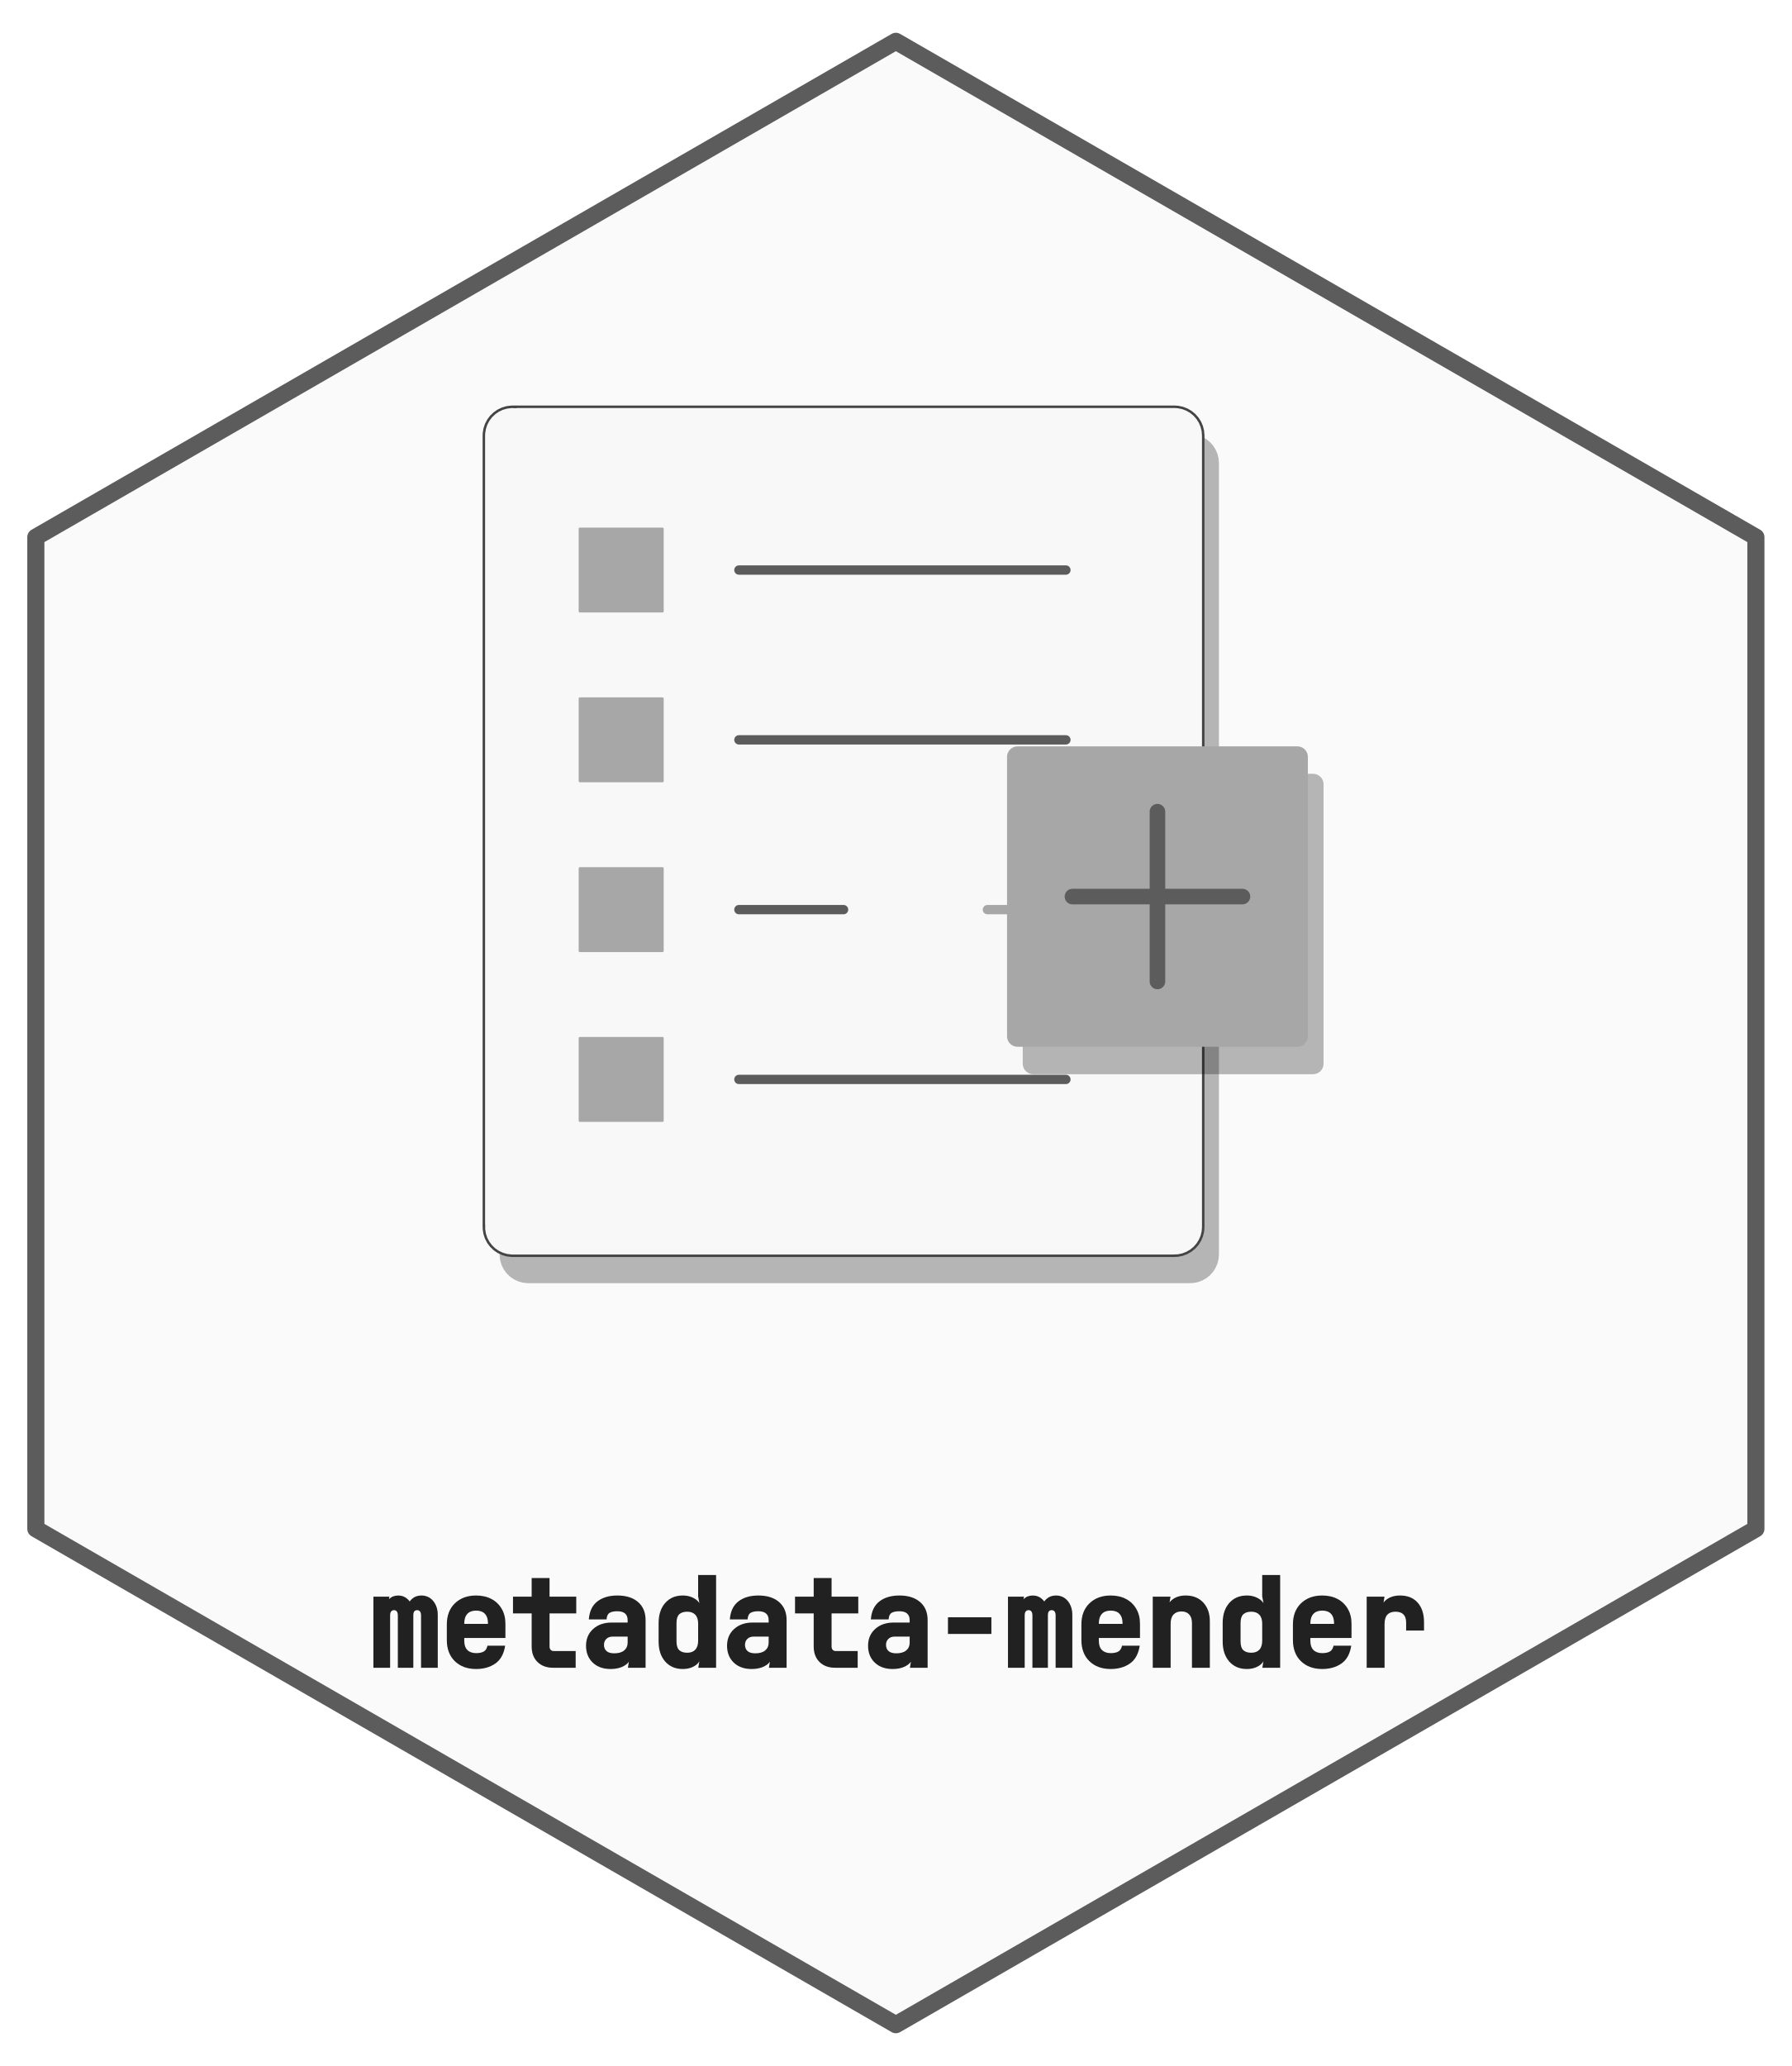
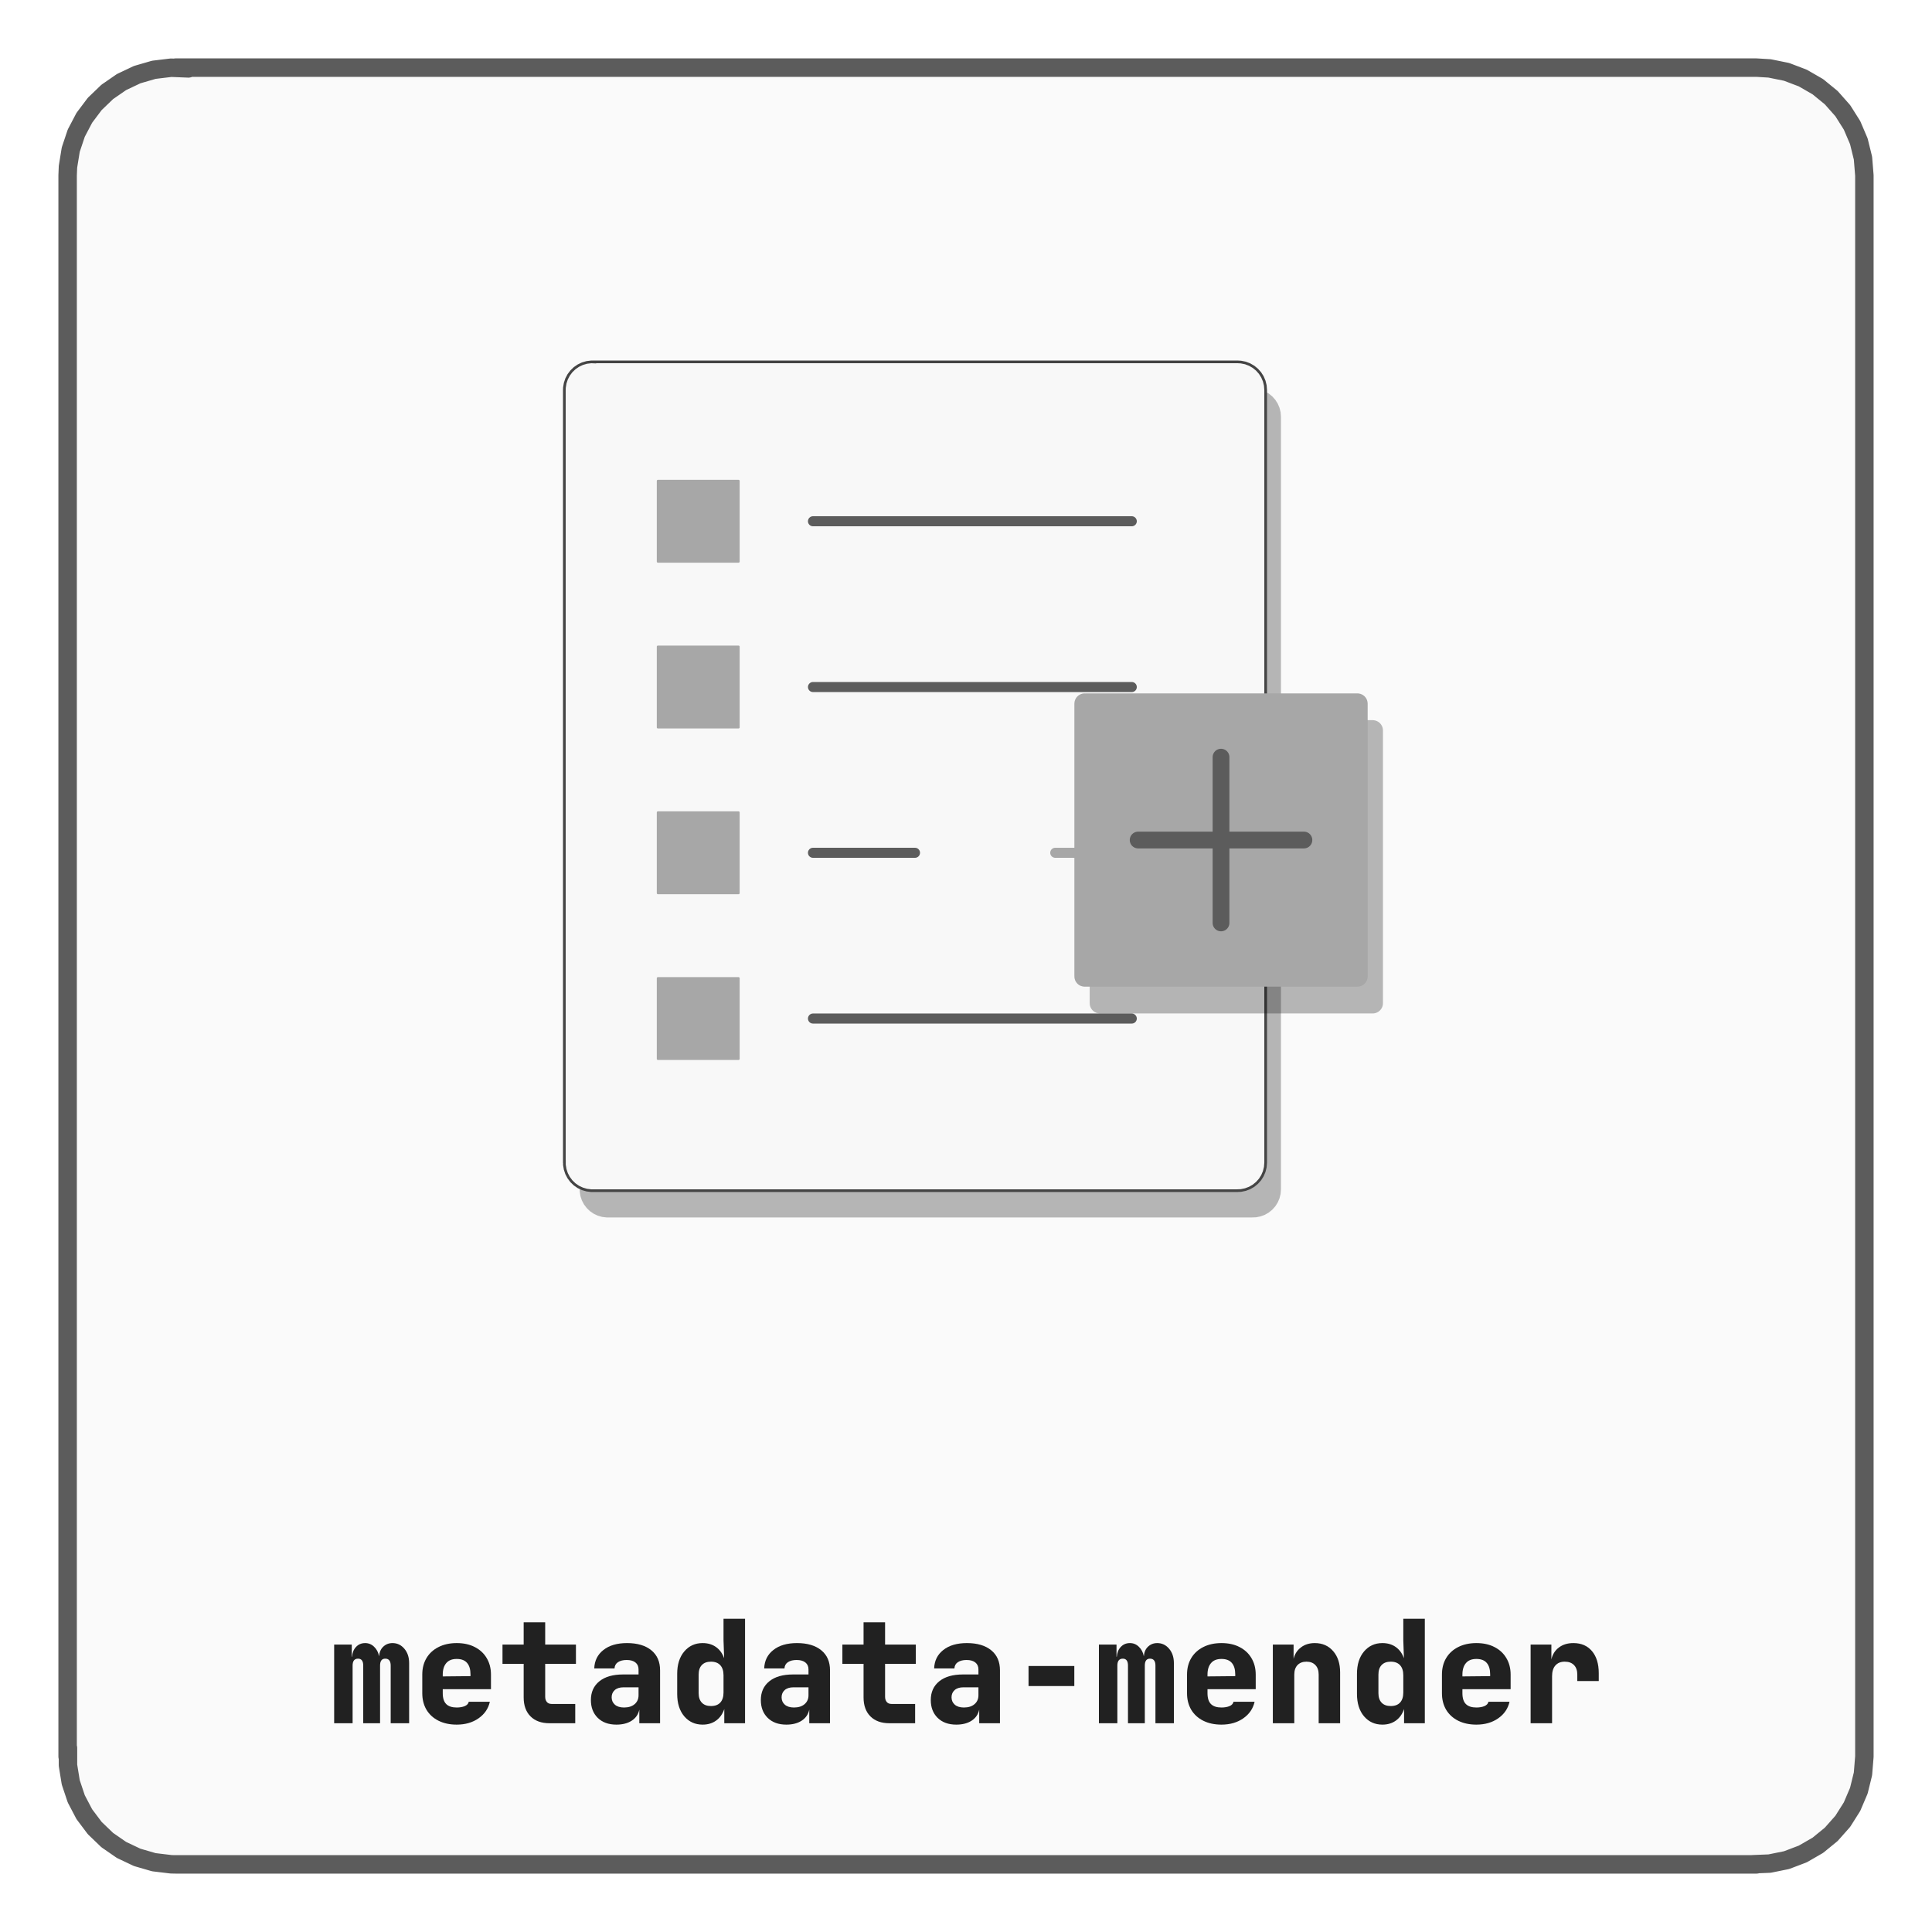
- <svg xmlns="http://www.w3.org/2000/svg" xmlns:xlink="http://www.w3.org/1999/xlink" width="432" height="498" viewBox="0 0 432 498">
+ <svg xmlns="http://www.w3.org/2000/svg" xmlns:xlink="http://www.w3.org/1999/xlink" width="432pt" height="432pt" viewBox="0 0 432 432">
  <defs>
    <g>
      <g id="glyph-0-0">
-         <path d="M 1.531 0 L 1.531 -17.141 L 5.391 -17.141 L 4.859 -14.375 L 4.797 -14.375 C 4.535 -15.27 4.703 -16 5.297 -16.562 C 5.891 -17.133 6.633 -17.422 7.531 -17.422 C 8.363 -17.422 9.078 -17.16 9.672 -16.641 C 10.273 -16.117 10.477 -15.758 10.281 -15.562 C 10.07 -15.738 10.266 -16.094 10.859 -16.625 C 11.453 -17.156 12.195 -17.422 13.094 -17.422 C 14.27 -17.422 15.223 -16.977 15.953 -16.094 C 16.68 -15.207 17.047 -14.094 17.047 -12.75 L 17.047 0 L 13.016 0 L 13.016 -12.594 C 13.016 -13.039 12.93 -13.367 12.766 -13.578 C 12.598 -13.785 12.367 -13.891 12.078 -13.891 C 11.785 -13.891 11.555 -13.789 11.391 -13.594 C 11.234 -13.395 11.156 -13.07 11.156 -12.625 L 11.156 0 L 7.422 0 L 7.422 -12.594 C 7.422 -13.039 7.336 -13.367 7.172 -13.578 C 7.016 -13.785 6.797 -13.891 6.516 -13.891 C 6.211 -13.891 5.977 -13.785 5.812 -13.578 C 5.645 -13.379 5.562 -13.062 5.562 -12.625 L 5.562 0 Z M 1.531 0 " />
+         <path d="M 1.219 0 L 1.219 -17.594 L 5.156 -17.594 L 5.156 -14.875 L 5.219 -14.875 C 5.281 -15.77 5.578 -16.5 6.109 -17.062 C 6.641 -17.633 7.32 -17.922 8.156 -17.922 C 8.926 -17.922 9.594 -17.645 10.156 -17.094 C 10.727 -16.551 11.098 -15.844 11.266 -14.969 C 11.328 -15.863 11.633 -16.578 12.188 -17.109 C 12.75 -17.648 13.441 -17.922 14.266 -17.922 C 15.316 -17.922 16.195 -17.504 16.906 -16.672 C 17.625 -15.836 17.984 -14.758 17.984 -13.438 L 17.984 0 L 13.859 0 L 13.859 -12.891 C 13.859 -13.922 13.453 -14.438 12.641 -14.438 C 11.867 -14.438 11.484 -13.922 11.484 -12.891 L 11.484 0 L 7.719 0 L 7.719 -12.891 C 7.719 -13.922 7.332 -14.438 6.562 -14.438 C 5.75 -14.438 5.344 -13.922 5.344 -12.891 L 5.344 0 Z M 1.219 0 " />
      </g>
      <g id="glyph-0-1">
-         <path d="M 9.297 0.297 C 7.18 0.297 5.473 -0.328 4.172 -1.578 C 2.879 -2.836 2.234 -4.539 2.234 -6.688 L 2.234 -10.453 C 2.234 -12.586 2.879 -14.281 4.172 -15.531 C 5.473 -16.789 7.18 -17.422 9.297 -17.422 C 10.703 -17.422 11.938 -17.141 13 -16.578 C 14.062 -16.016 14.883 -15.223 15.469 -14.203 C 16.062 -13.18 16.359 -12 16.359 -10.656 L 16.359 -7.188 L 6.438 -7.188 L 6.438 -6.484 C 6.438 -5.523 6.688 -4.789 7.188 -4.281 C 7.695 -3.781 8.398 -3.531 9.297 -3.531 C 10.055 -3.531 10.664 -3.656 11.125 -3.906 C 11.582 -4.164 11.883 -4.641 12.031 -5.328 L 16.297 -5.328 C 15.992 -3.348 15.207 -1.914 13.938 -1.031 C 12.664 -0.145 11.117 0.297 9.297 0.297 Z M 6.438 -10.656 L 6.438 -10.578 L 12.156 -10.578 L 12.156 -10.688 C 12.156 -11.707 11.91 -12.477 11.422 -13 C 10.941 -13.52 10.234 -13.781 9.297 -13.781 C 8.367 -13.781 7.66 -13.516 7.172 -12.984 C 6.68 -12.453 6.438 -11.676 6.438 -10.656 Z M 6.438 -10.656 " />
+         <path d="M 9.625 0.312 C 8.07 0.312 6.711 0.02 5.547 -0.562 C 4.391 -1.145 3.492 -1.961 2.859 -3.016 C 2.234 -4.078 1.922 -5.312 1.922 -6.719 L 1.922 -10.875 C 1.922 -12.281 2.234 -13.508 2.859 -14.562 C 3.492 -15.625 4.391 -16.445 5.547 -17.031 C 6.711 -17.625 8.07 -17.922 9.625 -17.922 C 11.188 -17.922 12.535 -17.625 13.672 -17.031 C 14.816 -16.445 15.703 -15.625 16.328 -14.562 C 16.961 -13.508 17.281 -12.281 17.281 -10.875 L 17.281 -7.609 L 6.5 -7.609 L 6.5 -6.719 C 6.5 -5.613 6.758 -4.801 7.281 -4.281 C 7.801 -3.77 8.582 -3.516 9.625 -3.516 C 10.312 -3.516 10.91 -3.617 11.422 -3.828 C 11.93 -4.047 12.227 -4.367 12.312 -4.797 L 17.031 -4.797 C 16.688 -3.266 15.844 -2.031 14.5 -1.094 C 13.156 -0.156 11.531 0.312 9.625 0.312 Z M 6.5 -10.875 L 6.5 -10.469 L 12.703 -10.531 L 12.703 -10.938 C 12.703 -12.031 12.453 -12.875 11.953 -13.469 C 11.453 -14.07 10.676 -14.375 9.625 -14.375 C 8.582 -14.375 7.801 -14.062 7.281 -13.438 C 6.758 -12.82 6.5 -11.969 6.5 -10.875 Z M 6.5 -10.875 " />
      </g>
      <g id="glyph-0-2">
-         <path d="M 10.891 0 C 9.305 0 8.039 -0.461 7.094 -1.391 C 6.156 -2.316 5.688 -3.562 5.688 -5.125 L 5.688 -13.109 L 1.188 -13.109 L 1.188 -17.141 L 5.688 -17.141 L 5.688 -21.625 L 10 -21.625 L 10 -17.141 L 16.438 -17.141 L 16.438 -13.109 L 10 -13.109 L 10 -5.141 C 10 -4.797 10.086 -4.523 10.266 -4.328 C 10.453 -4.129 10.707 -4.031 11.031 -4.031 L 16.297 -4.031 L 16.297 0 Z M 10.891 0 " />
+         <path d="M 11.359 0 C 9.566 0 8.156 -0.508 7.125 -1.531 C 6.102 -2.562 5.594 -3.973 5.594 -5.766 L 5.594 -13.281 L 0.859 -13.281 L 0.859 -17.594 L 5.594 -17.594 L 5.594 -22.562 L 10.406 -22.562 L 10.406 -17.594 L 17.281 -17.594 L 17.281 -13.281 L 10.406 -13.281 L 10.406 -5.922 C 10.406 -5.453 10.523 -5.066 10.766 -4.766 C 11.016 -4.461 11.375 -4.312 11.844 -4.312 L 17.125 -4.312 L 17.125 0 Z M 11.359 0 " />
      </g>
      <g id="glyph-0-3">
-         <path d="M 7.703 0.297 C 5.922 0.297 4.488 -0.219 3.406 -1.25 C 2.332 -2.289 1.797 -3.641 1.797 -5.297 C 1.797 -6.973 2.367 -8.328 3.516 -9.359 C 4.66 -10.391 6.16 -10.906 8.016 -10.906 L 11.828 -10.906 L 11.828 -11.469 C 11.828 -12.906 10.992 -13.625 9.328 -13.625 C 8.516 -13.625 7.895 -13.492 7.469 -13.234 C 7.039 -12.973 6.801 -12.445 6.75 -11.656 L 2.469 -11.656 C 2.613 -13.594 3.297 -15.035 4.516 -15.984 C 5.742 -16.941 7.359 -17.422 9.359 -17.422 C 11.473 -17.422 13.133 -16.895 14.344 -15.844 C 15.551 -14.801 16.156 -13.352 16.156 -11.5 L 16.156 0 L 11.891 0 L 12.453 -3.547 L 12.484 -3.547 C 12.691 -2.316 12.316 -1.367 11.359 -0.703 C 10.41 -0.035 9.191 0.297 7.703 0.297 Z M 8.594 -3.484 C 9.625 -3.484 10.422 -3.711 10.984 -4.172 C 11.547 -4.641 11.828 -5.266 11.828 -6.047 L 11.828 -7.516 L 8.25 -7.516 C 7.582 -7.516 7.062 -7.328 6.688 -6.953 C 6.312 -6.586 6.125 -6.113 6.125 -5.531 C 6.125 -4.895 6.328 -4.395 6.734 -4.031 C 7.148 -3.664 7.77 -3.484 8.594 -3.484 Z M 8.594 -3.484 " />
+         <path d="M 7.328 0.312 C 5.578 0.312 4.188 -0.191 3.156 -1.203 C 2.133 -2.211 1.625 -3.539 1.625 -5.188 C 1.625 -6.957 2.254 -8.352 3.516 -9.375 C 4.773 -10.395 6.547 -10.906 8.828 -10.906 L 12.281 -10.906 L 12.281 -12.031 C 12.281 -12.695 12.051 -13.211 11.594 -13.578 C 11.133 -13.953 10.477 -14.141 9.625 -14.141 C 8.82 -14.141 8.176 -13.977 7.688 -13.656 C 7.207 -13.344 6.945 -12.875 6.906 -12.25 L 2.375 -12.25 C 2.438 -13.977 3.117 -15.352 4.422 -16.375 C 5.723 -17.406 7.484 -17.922 9.703 -17.922 C 12.023 -17.922 13.836 -17.383 15.141 -16.312 C 16.441 -15.25 17.094 -13.758 17.094 -11.844 L 17.094 0 L 12.453 0 L 12.453 -3.047 C 12.234 -1.992 11.672 -1.172 10.766 -0.578 C 9.859 0.016 8.711 0.312 7.328 0.312 Z M 9.031 -3.516 C 10.031 -3.516 10.82 -3.766 11.406 -4.266 C 11.988 -4.773 12.281 -5.43 12.281 -6.234 L 12.281 -8.031 L 8.922 -8.031 C 8.066 -8.031 7.41 -7.82 6.953 -7.406 C 6.492 -6.988 6.266 -6.453 6.266 -5.797 C 6.266 -5.129 6.504 -4.582 6.984 -4.156 C 7.473 -3.727 8.156 -3.516 9.031 -3.516 Z M 9.031 -3.516 " />
      </g>
      <g id="glyph-0-4">
-         <path d="M 8.109 0.297 C 6.348 0.297 4.938 -0.305 3.875 -1.516 C 2.82 -2.723 2.297 -4.32 2.297 -6.312 L 2.297 -10.797 C 2.297 -12.797 2.82 -14.398 3.875 -15.609 C 4.938 -16.816 6.348 -17.422 8.109 -17.422 C 9.367 -17.422 10.445 -17.086 11.344 -16.422 C 12.25 -15.766 12.641 -14.801 12.516 -13.531 L 11.828 -17.203 L 11.828 -22.359 L 16.156 -22.359 L 16.156 0 L 11.859 0 L 12.453 -3.609 C 12.598 -2.336 12.234 -1.367 11.359 -0.703 C 10.484 -0.035 9.398 0.297 8.109 0.297 Z M 9.203 -3.625 C 10.035 -3.625 10.68 -3.867 11.141 -4.359 C 11.598 -4.848 11.828 -5.57 11.828 -6.531 L 11.828 -10.625 C 11.828 -11.57 11.598 -12.289 11.141 -12.781 C 10.68 -13.27 10.035 -13.516 9.203 -13.516 C 8.359 -13.516 7.711 -13.305 7.266 -12.891 C 6.828 -12.473 6.609 -11.766 6.609 -10.766 L 6.609 -6.391 C 6.609 -5.379 6.828 -4.664 7.266 -4.25 C 7.711 -3.832 8.359 -3.625 9.203 -3.625 Z M 9.203 -3.625 " />
+         <path d="M 7.609 0.312 C 5.93 0.312 4.562 -0.305 3.5 -1.547 C 2.445 -2.797 1.922 -4.469 1.922 -6.562 L 1.922 -11.047 C 1.922 -13.129 2.445 -14.797 3.5 -16.047 C 4.562 -17.297 5.93 -17.922 7.609 -17.922 C 8.785 -17.922 9.785 -17.625 10.609 -17.031 C 11.43 -16.445 12.035 -15.613 12.422 -14.531 L 12.281 -18.562 L 12.281 -23.359 L 17.094 -23.359 L 17.094 0 L 12.453 0 L 12.453 -3.172 C 12.066 -2.055 11.457 -1.195 10.625 -0.594 C 9.789 0.008 8.785 0.312 7.609 0.312 Z M 9.469 -3.844 C 10.383 -3.844 11.082 -4.102 11.562 -4.625 C 12.039 -5.145 12.281 -5.895 12.281 -6.875 L 12.281 -10.719 C 12.281 -11.695 12.039 -12.445 11.562 -12.969 C 11.082 -13.5 10.383 -13.766 9.469 -13.766 C 8.594 -13.766 7.914 -13.516 7.438 -13.016 C 6.957 -12.523 6.719 -11.812 6.719 -10.875 L 6.719 -6.719 C 6.719 -5.801 6.957 -5.094 7.438 -4.594 C 7.914 -4.094 8.594 -3.844 9.469 -3.844 Z M 9.469 -3.844 " />
      </g>
      <g id="glyph-0-5">
-         <path d="M 4.062 -8.156 L 4.062 -12.172 L 14.531 -12.172 L 14.531 -8.156 Z M 4.062 -8.156 " />
+         <path d="M 4.484 -8.312 L 4.484 -12.797 L 14.719 -12.797 L 14.719 -8.312 Z M 4.484 -8.312 " />
      </g>
      <g id="glyph-0-6">
-         <path d="M 2.438 0 L 2.438 -17.141 L 6.719 -17.141 L 6.125 -13.5 C 5.914 -14.75 6.238 -15.711 7.094 -16.391 C 7.957 -17.078 9.055 -17.422 10.391 -17.422 C 12.16 -17.422 13.57 -16.852 14.625 -15.719 C 15.676 -14.582 16.203 -13.078 16.203 -11.203 L 16.203 0 L 11.891 0 L 11.891 -10.75 C 11.891 -11.688 11.664 -12.391 11.219 -12.859 C 10.77 -13.336 10.148 -13.578 9.359 -13.578 C 8.547 -13.578 7.906 -13.328 7.438 -12.828 C 6.977 -12.328 6.75 -11.602 6.75 -10.656 L 6.75 0 Z M 2.438 0 " />
+         <path d="M 2.109 0 L 2.109 -17.594 L 6.75 -17.594 L 6.75 -14.406 C 7.008 -15.469 7.555 -16.316 8.391 -16.953 C 9.234 -17.598 10.266 -17.922 11.484 -17.922 C 13.191 -17.922 14.562 -17.32 15.594 -16.125 C 16.633 -14.938 17.156 -13.348 17.156 -11.359 L 17.156 0 L 12.359 0 L 12.359 -10.875 C 12.359 -11.789 12.113 -12.5 11.625 -13 C 11.145 -13.508 10.477 -13.766 9.625 -13.766 C 8.781 -13.766 8.113 -13.508 7.625 -13 C 7.145 -12.5 6.906 -11.789 6.906 -10.875 L 6.906 0 Z M 2.109 0 " />
      </g>
      <g id="glyph-0-7">
-         <path d="M 3.016 0 L 3.016 -17.141 L 7.312 -17.141 L 6.719 -13.406 C 6.488 -14.676 6.812 -15.66 7.688 -16.359 C 8.562 -17.066 9.688 -17.422 11.062 -17.422 C 12.883 -17.422 14.301 -16.848 15.312 -15.703 C 16.332 -14.555 16.844 -12.977 16.844 -10.969 L 16.844 -8.969 L 12.531 -8.969 L 12.531 -10.891 C 12.531 -12.641 11.672 -13.516 9.953 -13.516 C 9.086 -13.516 8.43 -13.27 7.984 -12.781 C 7.547 -12.289 7.328 -11.547 7.328 -10.547 L 7.328 0 Z M 3.016 0 " />
+         <path d="M 2.75 0 L 2.75 -17.594 L 7.391 -17.594 L 7.391 -14.266 C 7.648 -15.398 8.211 -16.289 9.078 -16.938 C 9.941 -17.594 11.02 -17.922 12.312 -17.922 C 14.082 -17.922 15.469 -17.32 16.469 -16.125 C 17.477 -14.938 17.984 -13.297 17.984 -11.203 L 17.984 -9.438 L 13.188 -9.438 L 13.188 -10.875 C 13.188 -11.789 12.941 -12.5 12.453 -13 C 11.961 -13.508 11.27 -13.766 10.375 -13.766 C 9.477 -13.766 8.781 -13.477 8.281 -12.906 C 7.789 -12.344 7.547 -11.539 7.547 -10.5 L 7.547 0 Z M 2.75 0 " />
      </g>
    </g>
  </defs>
-   <path fill-rule="nonzero" fill="rgb(98.039%, 98.039%, 98.039%)" fill-opacity="1" stroke-width="4.125" stroke-linecap="round" stroke-linejoin="round" stroke="rgb(36.078%, 36.078%, 36.078%)" stroke-opacity="1" stroke-miterlimit="10" d="M 216 9.961 L 423.359 129.48 L 423.359 368.52 L 216 488.039 L 8.641 368.52 L 8.641 129.48 Z M 216 9.961 " />
-   <path fill-rule="nonzero" fill="rgb(1.961%, 1.961%, 1.961%)" fill-opacity="0.278" d="M 127.383 309.305 L 286.957 309.305 L 286.676 309.301 L 287.793 309.254 L 288.887 309.031 L 289.93 308.637 L 290.898 308.078 L 291.762 307.371 L 292.504 306.535 L 293.098 305.594 L 293.535 304.566 L 293.805 303.48 L 293.895 302.367 L 293.895 111.602 L 293.805 110.488 L 293.535 109.406 L 293.098 108.379 L 292.504 107.434 L 291.762 106.598 L 290.898 105.891 L 289.93 105.332 L 288.887 104.938 L 287.793 104.715 L 286.957 104.664 L 127.383 104.664 L 128.219 104.715 L 127.105 104.668 L 125.996 104.805 L 124.922 105.113 L 123.914 105.594 L 122.996 106.227 L 122.191 107 L 121.52 107.895 L 121 108.883 L 120.648 109.941 L 120.469 111.043 L 120.445 111.602 L 120.445 302.367 L 120.469 301.809 L 120.469 302.926 L 120.648 304.027 L 121 305.086 L 121.52 306.078 L 122.191 306.969 L 122.996 307.742 L 123.914 308.375 L 124.922 308.855 L 125.996 309.164 L 127.105 309.301 Z M 127.383 309.305 " />
-   <path fill-rule="nonzero" fill="rgb(97.255%, 97.255%, 97.255%)" fill-opacity="1" stroke-width="0.6" stroke-linecap="round" stroke-linejoin="round" stroke="rgb(26.667%, 26.667%, 26.667%)" stroke-opacity="1" stroke-miterlimit="10" d="M 123.598 302.695 L 283.172 302.695 L 282.891 302.688 L 284.008 302.645 L 285.102 302.422 L 286.145 302.023 L 287.113 301.465 L 287.977 300.762 L 288.719 299.926 L 289.316 298.98 L 289.754 297.953 L 290.02 296.871 L 290.109 295.758 L 290.109 104.988 L 290.02 103.879 L 289.754 102.793 L 289.316 101.766 L 288.719 100.82 L 287.977 99.984 L 287.113 99.281 L 286.145 98.723 L 285.102 98.324 L 284.008 98.102 L 283.172 98.051 L 123.598 98.051 L 124.438 98.102 L 123.32 98.059 L 122.211 98.191 L 121.141 98.504 L 120.129 98.98 L 119.211 99.617 L 118.406 100.391 L 117.734 101.281 L 117.215 102.27 L 116.863 103.328 L 116.684 104.43 L 116.66 104.988 L 116.66 295.758 L 116.684 295.199 L 116.684 296.316 L 116.863 297.418 L 117.215 298.477 L 117.734 299.465 L 118.406 300.355 L 119.211 301.133 L 120.129 301.766 L 121.141 302.242 L 122.211 302.555 L 123.32 302.688 Z M 123.598 302.695 " />
-   <path fill-rule="nonzero" fill="rgb(65.49%, 65.49%, 65.49%)" fill-opacity="1" d="M 139.812 147.637 L 159.738 147.637 L 159.727 147.637 L 159.773 147.637 L 159.816 147.629 L 159.859 147.609 L 159.898 147.586 L 159.938 147.559 L 159.965 147.523 L 159.992 147.484 L 160.008 147.441 L 160.02 147.398 L 160.023 147.352 L 160.023 127.461 L 160.02 127.414 L 160.008 127.371 L 159.992 127.328 L 159.965 127.289 L 159.938 127.254 L 159.898 127.227 L 159.859 127.203 L 159.816 127.184 L 159.773 127.176 L 139.812 127.176 L 139.848 127.176 L 139.801 127.176 L 139.754 127.18 L 139.711 127.191 L 139.668 127.211 L 139.629 127.238 L 139.598 127.27 L 139.57 127.309 L 139.547 127.348 L 139.535 127.391 L 139.523 127.461 L 139.523 147.352 L 139.527 147.328 L 139.527 147.375 L 139.535 147.422 L 139.547 147.465 L 139.57 147.504 L 139.598 147.543 L 139.629 147.574 L 139.668 147.602 L 139.711 147.621 L 139.754 147.633 L 139.801 147.637 Z M 139.812 147.637 " />
-   <path fill="none" stroke-width="2.25" stroke-linecap="round" stroke-linejoin="round" stroke="rgb(36.078%, 36.078%, 36.078%)" stroke-opacity="1" stroke-miterlimit="10" d="M 178.156 137.406 L 256.996 137.406 " />
-   <path fill-rule="nonzero" fill="rgb(65.49%, 65.49%, 65.49%)" fill-opacity="1" d="M 139.812 188.566 L 159.738 188.566 L 159.727 188.566 L 159.773 188.566 L 159.816 188.555 L 159.859 188.539 L 159.898 188.516 L 159.938 188.488 L 159.965 188.453 L 159.992 188.414 L 160.008 188.371 L 160.02 188.328 L 160.023 188.281 L 160.023 168.391 L 160.02 168.344 L 160.008 168.297 L 159.992 168.258 L 159.965 168.219 L 159.938 168.184 L 159.898 168.152 L 159.859 168.129 L 159.816 168.113 L 159.773 168.105 L 159.738 168.102 L 139.812 168.102 L 139.848 168.105 L 139.801 168.102 L 139.754 168.109 L 139.711 168.121 L 139.668 168.141 L 139.629 168.168 L 139.598 168.199 L 139.57 168.234 L 139.547 168.277 L 139.535 168.32 L 139.523 168.391 L 139.523 188.281 L 139.527 188.258 L 139.527 188.305 L 139.535 188.348 L 139.547 188.395 L 139.57 188.434 L 139.598 188.469 L 139.629 188.504 L 139.668 188.527 L 139.711 188.547 L 139.754 188.562 L 139.801 188.566 Z M 139.812 188.566 " />
-   <path fill="none" stroke-width="2.25" stroke-linecap="round" stroke-linejoin="round" stroke="rgb(36.078%, 36.078%, 36.078%)" stroke-opacity="1" stroke-miterlimit="10" d="M 178.156 178.336 L 256.996 178.336 " />
-   <path fill-rule="nonzero" fill="rgb(65.49%, 65.49%, 65.49%)" fill-opacity="1" d="M 139.812 229.496 L 159.738 229.496 L 159.727 229.496 L 159.773 229.492 L 159.816 229.484 L 159.859 229.469 L 159.898 229.445 L 159.938 229.414 L 159.965 229.383 L 159.992 229.344 L 160.008 229.301 L 160.02 229.254 L 160.023 229.211 L 160.023 209.316 L 160.02 209.273 L 160.008 209.227 L 159.992 209.184 L 159.965 209.145 L 159.938 209.109 L 159.898 209.082 L 159.859 209.059 L 159.816 209.043 L 159.773 209.035 L 159.738 209.031 L 139.812 209.031 L 139.848 209.035 L 139.801 209.031 L 139.754 209.035 L 139.711 209.051 L 139.668 209.07 L 139.629 209.098 L 139.598 209.129 L 139.57 209.164 L 139.547 209.207 L 139.535 209.25 L 139.527 209.293 L 139.523 209.316 L 139.523 229.211 L 139.527 229.188 L 139.527 229.23 L 139.535 229.277 L 139.547 229.32 L 139.57 229.363 L 139.598 229.398 L 139.629 229.43 L 139.668 229.457 L 139.711 229.477 L 139.754 229.488 L 139.801 229.496 Z M 139.812 229.496 " />
-   <path fill="none" stroke-width="2.25" stroke-linecap="round" stroke-linejoin="round" stroke="rgb(36.078%, 36.078%, 36.078%)" stroke-opacity="1" stroke-miterlimit="10" d="M 178.156 219.262 L 203.387 219.262 " />
-   <path fill-rule="nonzero" fill="rgb(65.49%, 65.49%, 65.49%)" fill-opacity="1" d="M 139.812 270.426 L 159.738 270.426 L 159.727 270.426 L 159.773 270.422 L 159.816 270.414 L 159.859 270.395 L 159.898 270.375 L 159.938 270.344 L 159.965 270.309 L 159.992 270.27 L 160.008 270.227 L 160.02 270.184 L 160.023 270.137 L 160.023 250.246 L 160.02 250.199 L 160.008 250.156 L 159.992 250.113 L 159.965 250.074 L 159.938 250.039 L 159.898 250.012 L 159.859 249.988 L 159.816 249.973 L 159.773 249.961 L 139.812 249.961 L 139.848 249.961 L 139.801 249.961 L 139.754 249.965 L 139.711 249.977 L 139.668 250 L 139.629 250.023 L 139.598 250.055 L 139.57 250.094 L 139.547 250.133 L 139.535 250.176 L 139.523 250.246 L 139.523 270.137 L 139.527 270.113 L 139.527 270.16 L 139.535 270.207 L 139.547 270.25 L 139.57 270.289 L 139.598 270.328 L 139.629 270.359 L 139.668 270.387 L 139.711 270.406 L 139.754 270.418 L 139.801 270.426 Z M 139.812 270.426 " />
-   <path fill="none" stroke-width="2.25" stroke-linecap="round" stroke-linejoin="round" stroke="rgb(36.078%, 36.078%, 36.078%)" stroke-opacity="1" stroke-miterlimit="10" d="M 178.156 260.191 L 256.996 260.191 " />
-   <path fill-rule="nonzero" fill="rgb(1.961%, 1.961%, 1.961%)" fill-opacity="0.278" d="M 249.125 258.934 L 316.59 258.934 L 316.484 258.93 L 316.895 258.914 L 317.293 258.832 L 317.676 258.688 L 318.027 258.484 L 318.344 258.227 L 318.613 257.922 L 318.832 257.574 L 318.992 257.199 L 319.09 256.805 L 319.121 256.398 L 319.121 189.055 L 319.09 188.648 L 318.992 188.254 L 318.832 187.879 L 318.613 187.531 L 318.344 187.227 L 318.027 186.969 L 317.676 186.766 L 317.293 186.621 L 316.895 186.539 L 316.59 186.52 L 249.125 186.52 L 249.43 186.539 L 249.023 186.523 L 248.617 186.57 L 248.227 186.684 L 247.855 186.859 L 247.52 187.094 L 247.227 187.375 L 246.98 187.699 L 246.793 188.062 L 246.664 188.449 L 246.598 188.852 L 246.59 189.055 L 246.59 256.398 L 246.598 256.195 L 246.598 256.602 L 246.664 257.004 L 246.793 257.391 L 246.98 257.754 L 247.227 258.078 L 247.52 258.363 L 247.855 258.594 L 248.227 258.77 L 248.617 258.883 L 249.023 258.93 Z M 249.125 258.934 " />
-   <path fill-rule="nonzero" fill="rgb(65.49%, 65.49%, 65.49%)" fill-opacity="1" d="M 245.34 252.32 L 312.805 252.32 L 312.703 252.32 L 313.109 252.301 L 313.508 252.223 L 313.891 252.078 L 314.242 251.871 L 314.559 251.613 L 314.832 251.309 L 315.047 250.965 L 315.207 250.59 L 315.305 250.191 L 315.34 249.785 L 315.34 182.445 L 315.305 182.035 L 315.207 181.641 L 315.047 181.266 L 314.832 180.922 L 314.559 180.617 L 314.242 180.359 L 313.891 180.152 L 313.508 180.008 L 313.109 179.926 L 312.805 179.91 L 245.34 179.91 L 245.645 179.926 L 245.238 179.91 L 244.832 179.961 L 244.441 180.074 L 244.074 180.25 L 243.738 180.48 L 243.441 180.762 L 243.199 181.09 L 243.008 181.449 L 242.879 181.836 L 242.812 182.238 L 242.805 182.445 L 242.805 249.785 L 242.812 249.582 L 242.812 249.992 L 242.879 250.395 L 243.008 250.781 L 243.199 251.141 L 243.441 251.469 L 243.738 251.75 L 244.074 251.98 L 244.441 252.156 L 244.832 252.27 L 245.238 252.32 Z M 245.34 252.32 " />
-   <path fill="none" stroke-width="3.75" stroke-linecap="round" stroke-linejoin="round" stroke="rgb(36.078%, 36.078%, 36.078%)" stroke-opacity="1" stroke-miterlimit="10" d="M 258.574 216.113 L 299.57 216.113 " />
-   <path fill="none" stroke-width="3.75" stroke-linecap="round" stroke-linejoin="round" stroke="rgb(36.078%, 36.078%, 36.078%)" stroke-opacity="1" stroke-miterlimit="10" d="M 279.07 236.578 L 279.07 195.652 " />
-   <path fill="none" stroke-width="2.25" stroke-linecap="round" stroke-linejoin="round" stroke="rgb(65.49%, 65.49%, 65.49%)" stroke-opacity="1" stroke-dasharray="9 9" stroke-miterlimit="10" d="M 238.074 219.262 L 247.535 219.262 " />
+   <path fill-rule="nonzero" fill="rgb(98.039%, 98.039%, 98.039%)" fill-opacity="1" stroke-width="4.125" stroke-linecap="round" stroke-linejoin="round" stroke="rgb(36.078%, 36.078%, 36.078%)" stroke-opacity="1" stroke-miterlimit="10" d="M 39.227 416.879 L 392.773 416.879 L 391.805 416.859 L 395.68 416.703 L 399.48 415.93 L 403.109 414.551 L 406.469 412.613 L 409.473 410.16 L 412.047 407.254 L 414.117 403.977 L 415.641 400.406 L 416.566 396.641 L 416.879 392.773 L 416.879 39.227 L 416.566 35.359 L 415.641 31.594 L 414.117 28.023 L 412.047 24.746 L 409.473 21.84 L 406.469 19.387 L 403.109 17.449 L 399.48 16.07 L 395.68 15.297 L 392.773 15.121 L 39.227 15.121 L 42.133 15.297 L 38.254 15.141 L 34.402 15.605 L 30.676 16.688 L 27.172 18.348 L 23.98 20.555 L 21.184 23.242 L 18.852 26.344 L 17.051 29.777 L 15.82 33.457 L 15.199 37.285 L 15.121 39.227 L 15.121 392.773 L 15.199 390.836 L 15.199 394.715 L 15.82 398.543 L 17.051 402.223 L 18.852 405.656 L 21.184 408.758 L 23.98 411.445 L 27.172 413.652 L 30.676 415.312 L 34.402 416.395 L 38.254 416.859 Z M 39.227 416.879 " />
+   <path fill-rule="nonzero" fill="rgb(1.961%, 1.961%, 1.961%)" fill-opacity="0.278" d="M 135.883 272.23 L 280.152 272.23 L 279.898 272.223 L 280.906 272.184 L 281.898 271.98 L 282.84 271.625 L 283.715 271.117 L 284.496 270.48 L 285.168 269.727 L 285.707 268.871 L 286.102 267.941 L 286.344 266.961 L 286.426 265.957 L 286.426 93.172 L 286.344 92.168 L 286.102 91.188 L 285.707 90.258 L 285.168 89.406 L 284.496 88.648 L 283.715 88.012 L 282.84 87.508 L 281.898 87.148 L 280.906 86.945 L 280.152 86.902 L 135.883 86.902 L 136.637 86.945 L 135.629 86.906 L 134.625 87.027 L 133.656 87.309 L 132.746 87.742 L 131.914 88.316 L 131.188 89.016 L 130.578 89.82 L 130.109 90.715 L 129.789 91.672 L 129.629 92.668 L 129.609 93.172 L 129.609 265.957 L 129.629 265.453 L 129.629 266.461 L 129.789 267.457 L 130.109 268.414 L 130.578 269.309 L 131.188 270.117 L 131.914 270.816 L 132.746 271.391 L 133.656 271.82 L 134.625 272.102 L 135.629 272.223 Z M 135.883 272.23 " />
+   <path fill-rule="nonzero" fill="rgb(97.255%, 97.255%, 97.255%)" fill-opacity="1" stroke-width="0.6" stroke-linecap="round" stroke-linejoin="round" stroke="rgb(26.667%, 26.667%, 26.667%)" stroke-opacity="1" stroke-miterlimit="10" d="M 132.461 266.242 L 276.73 266.242 L 276.477 266.238 L 277.488 266.195 L 278.477 265.992 L 279.418 265.637 L 280.293 265.133 L 281.074 264.492 L 281.746 263.738 L 282.285 262.883 L 282.68 261.957 L 282.922 260.977 L 283.004 259.969 L 283.004 87.188 L 282.922 86.18 L 282.68 85.199 L 282.285 84.27 L 281.746 83.418 L 281.074 82.664 L 280.293 82.023 L 279.418 81.52 L 278.477 81.16 L 277.488 80.961 L 276.73 80.914 L 132.461 80.914 L 133.215 80.961 L 132.207 80.918 L 131.207 81.039 L 130.234 81.32 L 129.324 81.754 L 128.492 82.328 L 127.766 83.027 L 127.16 83.832 L 126.688 84.727 L 126.371 85.684 L 126.207 86.68 L 126.188 87.188 L 126.188 259.969 L 126.207 259.465 L 126.207 260.473 L 126.371 261.469 L 126.688 262.426 L 127.16 263.32 L 127.766 264.129 L 128.492 264.828 L 129.324 265.402 L 130.234 265.832 L 131.207 266.113 L 132.207 266.238 Z M 132.461 266.242 " />
+   <path fill-rule="nonzero" fill="rgb(65.49%, 65.49%, 65.49%)" fill-opacity="1" d="M 147.117 125.82 L 165.133 125.82 L 165.121 125.82 L 165.164 125.816 L 165.203 125.809 L 165.242 125.797 L 165.277 125.773 L 165.312 125.746 L 165.34 125.715 L 165.363 125.68 L 165.379 125.645 L 165.387 125.602 L 165.391 125.559 L 165.391 107.547 L 165.387 107.504 L 165.379 107.465 L 165.363 107.426 L 165.34 107.391 L 165.312 107.359 L 165.277 107.332 L 165.242 107.312 L 165.203 107.297 L 165.164 107.289 L 147.117 107.289 L 147.148 107.289 L 147.105 107.289 L 147.066 107.293 L 147.027 107.305 L 146.988 107.32 L 146.953 107.344 L 146.922 107.375 L 146.898 107.406 L 146.879 107.445 L 146.867 107.484 L 146.859 107.527 L 146.859 125.559 L 146.859 125.539 L 146.859 125.582 L 146.867 125.621 L 146.879 125.664 L 146.898 125.699 L 146.922 125.734 L 146.953 125.762 L 146.988 125.785 L 147.027 125.805 L 147.066 125.816 L 147.105 125.82 Z M 147.117 125.82 " />
+   <path fill="none" stroke-width="2.25" stroke-linecap="round" stroke-linejoin="round" stroke="rgb(36.078%, 36.078%, 36.078%)" stroke-opacity="1" stroke-miterlimit="10" d="M 181.785 116.555 L 253.066 116.555 " />
+   <path fill-rule="nonzero" fill="rgb(65.49%, 65.49%, 65.49%)" fill-opacity="1" d="M 147.117 162.887 L 165.133 162.887 L 165.121 162.887 L 165.164 162.883 L 165.203 162.875 L 165.242 162.859 L 165.277 162.84 L 165.312 162.812 L 165.34 162.781 L 165.363 162.746 L 165.379 162.707 L 165.387 162.668 L 165.391 162.625 L 165.391 144.613 L 165.387 144.57 L 165.379 144.531 L 165.363 144.492 L 165.34 144.457 L 165.312 144.426 L 165.277 144.398 L 165.242 144.379 L 165.203 144.363 L 165.164 144.355 L 165.133 144.352 L 147.117 144.352 L 147.148 144.355 L 147.105 144.352 L 147.066 144.359 L 147.027 144.371 L 146.988 144.387 L 146.953 144.41 L 146.922 144.441 L 146.898 144.473 L 146.879 144.512 L 146.867 144.551 L 146.859 144.59 L 146.859 162.625 L 146.859 162.605 L 146.859 162.648 L 146.867 162.688 L 146.879 162.727 L 146.898 162.766 L 146.922 162.797 L 146.953 162.828 L 146.988 162.852 L 147.027 162.867 L 147.066 162.879 L 147.105 162.887 Z M 147.117 162.887 " />
+   <path fill="none" stroke-width="2.25" stroke-linecap="round" stroke-linejoin="round" stroke="rgb(36.078%, 36.078%, 36.078%)" stroke-opacity="1" stroke-miterlimit="10" d="M 181.785 153.621 L 253.066 153.621 " />
+   <path fill-rule="nonzero" fill="rgb(65.49%, 65.49%, 65.49%)" fill-opacity="1" d="M 147.117 199.953 L 165.133 199.953 L 165.121 199.949 L 165.164 199.949 L 165.203 199.941 L 165.242 199.926 L 165.277 199.906 L 165.312 199.879 L 165.34 199.848 L 165.363 199.812 L 165.379 199.773 L 165.387 199.734 L 165.391 199.691 L 165.391 181.68 L 165.387 181.637 L 165.379 181.594 L 165.363 181.559 L 165.34 181.523 L 165.312 181.492 L 165.277 181.465 L 165.242 181.445 L 165.203 181.43 L 165.164 181.422 L 165.133 181.418 L 147.117 181.418 L 147.148 181.422 L 147.105 181.418 L 147.066 181.422 L 147.027 181.434 L 146.988 181.453 L 146.953 181.477 L 146.922 181.504 L 146.898 181.539 L 146.879 181.574 L 146.867 181.617 L 146.859 181.656 L 146.859 199.691 L 146.859 199.672 L 146.859 199.711 L 146.867 199.754 L 146.879 199.793 L 146.898 199.832 L 146.922 199.863 L 146.953 199.895 L 146.988 199.918 L 147.027 199.934 L 147.066 199.945 L 147.105 199.949 Z M 147.117 199.953 " />
+   <path fill="none" stroke-width="2.25" stroke-linecap="round" stroke-linejoin="round" stroke="rgb(36.078%, 36.078%, 36.078%)" stroke-opacity="1" stroke-miterlimit="10" d="M 181.785 190.684 L 204.594 190.684 " />
+   <path fill-rule="nonzero" fill="rgb(65.49%, 65.49%, 65.49%)" fill-opacity="1" d="M 147.117 237.016 L 165.133 237.016 L 165.121 237.016 L 165.164 237.016 L 165.203 237.008 L 165.242 236.992 L 165.277 236.973 L 165.312 236.945 L 165.34 236.914 L 165.363 236.879 L 165.379 236.84 L 165.387 236.801 L 165.391 236.758 L 165.391 218.742 L 165.387 218.703 L 165.379 218.66 L 165.363 218.621 L 165.34 218.586 L 165.312 218.555 L 165.242 218.508 L 165.164 218.484 L 147.117 218.484 L 147.148 218.484 L 147.105 218.484 L 147.066 218.488 L 147.027 218.5 L 146.988 218.52 L 146.953 218.543 L 146.922 218.57 L 146.898 218.605 L 146.879 218.641 L 146.867 218.68 L 146.859 218.723 L 146.859 236.758 L 146.859 236.738 L 146.859 236.777 L 146.867 236.82 L 146.879 236.859 L 146.898 236.895 L 146.922 236.93 L 146.953 236.957 L 146.988 236.98 L 147.027 237 L 147.066 237.012 L 147.105 237.016 Z M 147.117 237.016 " />
+   <path fill="none" stroke-width="2.25" stroke-linecap="round" stroke-linejoin="round" stroke="rgb(36.078%, 36.078%, 36.078%)" stroke-opacity="1" stroke-miterlimit="10" d="M 181.785 227.75 L 253.066 227.75 " />
+   <path fill-rule="nonzero" fill="rgb(1.961%, 1.961%, 1.961%)" fill-opacity="0.278" d="M 245.953 226.609 L 306.938 226.609 L 306.848 226.609 L 307.215 226.594 L 307.578 226.52 L 307.922 226.387 L 308.242 226.203 L 308.527 225.969 L 308.773 225.695 L 308.973 225.383 L 309.117 225.043 L 309.203 224.684 L 309.234 224.316 L 309.234 163.328 L 309.203 162.961 L 309.117 162.602 L 308.973 162.262 L 308.773 161.949 L 308.527 161.672 L 308.242 161.438 L 307.922 161.254 L 307.578 161.121 L 307.215 161.051 L 306.938 161.031 L 245.953 161.031 L 246.227 161.051 L 245.859 161.035 L 245.492 161.078 L 245.137 161.18 L 244.805 161.34 L 244.5 161.551 L 244.234 161.805 L 244.012 162.102 L 243.84 162.43 L 243.723 162.777 L 243.664 163.145 L 243.656 163.328 L 243.656 224.316 L 243.664 224.129 L 243.664 224.5 L 243.723 224.863 L 243.84 225.215 L 244.012 225.543 L 244.234 225.836 L 244.5 226.094 L 244.805 226.301 L 245.137 226.461 L 245.492 226.562 L 245.859 226.609 Z M 245.953 226.609 " />
+   <path fill-rule="nonzero" fill="rgb(65.49%, 65.49%, 65.49%)" fill-opacity="1" d="M 242.531 220.621 L 303.52 220.621 L 303.426 220.621 L 303.793 220.605 L 304.156 220.531 L 304.5 220.402 L 304.82 220.215 L 305.109 219.984 L 305.352 219.707 L 305.551 219.395 L 305.695 219.055 L 305.781 218.695 L 305.812 218.328 L 305.812 157.34 L 305.781 156.973 L 305.695 156.613 L 305.551 156.273 L 305.352 155.961 L 305.109 155.684 L 304.82 155.449 L 304.5 155.266 L 304.156 155.137 L 303.793 155.062 L 303.52 155.043 L 242.531 155.043 L 242.809 155.062 L 242.438 155.047 L 242.07 155.09 L 241.715 155.195 L 241.383 155.352 L 241.078 155.562 L 240.812 155.816 L 240.59 156.113 L 240.418 156.441 L 240.301 156.789 L 240.242 157.156 L 240.234 157.34 L 240.234 218.328 L 240.242 218.141 L 240.242 218.512 L 240.301 218.875 L 240.418 219.227 L 240.59 219.555 L 240.812 219.848 L 241.078 220.105 L 241.383 220.316 L 241.715 220.473 L 242.07 220.574 L 242.438 220.621 Z M 242.531 220.621 " />
+   <path fill="none" stroke-width="3.75" stroke-linecap="round" stroke-linejoin="round" stroke="rgb(36.078%, 36.078%, 36.078%)" stroke-opacity="1" stroke-miterlimit="10" d="M 254.492 187.832 L 291.559 187.832 " />
+   <path fill="none" stroke-width="3.75" stroke-linecap="round" stroke-linejoin="round" stroke="rgb(36.078%, 36.078%, 36.078%)" stroke-opacity="1" stroke-miterlimit="10" d="M 273.023 206.367 L 273.023 169.301 " />
+   <path fill="none" stroke-width="2.25" stroke-linecap="round" stroke-linejoin="round" stroke="rgb(65.49%, 65.49%, 65.49%)" stroke-opacity="1" stroke-dasharray="9 9" stroke-miterlimit="10" d="M 235.957 190.684 L 244.512 190.684 " />
  <g fill="rgb(12.941%, 12.941%, 12.941%)" fill-opacity="1">
-     <use xlink:href="#glyph-0-0" x="88.5" y="402.01" />
-     <use xlink:href="#glyph-0-1" x="105.5" y="402.01" />
-     <use xlink:href="#glyph-0-2" x="122.5" y="402.01" />
-     <use xlink:href="#glyph-0-3" x="139.5" y="402.01" />
-     <use xlink:href="#glyph-0-4" x="156.5" y="402.01" />
-     <use xlink:href="#glyph-0-3" x="173.5" y="402.01" />
-     <use xlink:href="#glyph-0-2" x="190.5" y="402.01" />
-     <use xlink:href="#glyph-0-3" x="207.5" y="402.01" />
-     <use xlink:href="#glyph-0-5" x="224.5" y="402.01" />
-     <use xlink:href="#glyph-0-0" x="241.5" y="402.01" />
-     <use xlink:href="#glyph-0-1" x="258.5" y="402.01" />
-     <use xlink:href="#glyph-0-6" x="275.5" y="402.01" />
-     <use xlink:href="#glyph-0-4" x="292.5" y="402.01" />
-     <use xlink:href="#glyph-0-1" x="309.5" y="402.01" />
-     <use xlink:href="#glyph-0-7" x="326.5" y="402.01" />
+     <use xlink:href="#glyph-0-0" x="73.5" y="385.319" />
+     <use xlink:href="#glyph-0-1" x="92.5" y="385.319" />
+     <use xlink:href="#glyph-0-2" x="111.5" y="385.319" />
+     <use xlink:href="#glyph-0-3" x="130.5" y="385.319" />
+     <use xlink:href="#glyph-0-4" x="149.5" y="385.319" />
+     <use xlink:href="#glyph-0-3" x="168.5" y="385.319" />
+     <use xlink:href="#glyph-0-2" x="187.5" y="385.319" />
+     <use xlink:href="#glyph-0-3" x="206.5" y="385.319" />
+     <use xlink:href="#glyph-0-5" x="225.5" y="385.319" />
+     <use xlink:href="#glyph-0-0" x="244.5" y="385.319" />
+     <use xlink:href="#glyph-0-1" x="263.5" y="385.319" />
+     <use xlink:href="#glyph-0-6" x="282.5" y="385.319" />
+     <use xlink:href="#glyph-0-4" x="301.5" y="385.319" />
+     <use xlink:href="#glyph-0-1" x="320.5" y="385.319" />
+     <use xlink:href="#glyph-0-7" x="339.5" y="385.319" />
  </g>
</svg>
